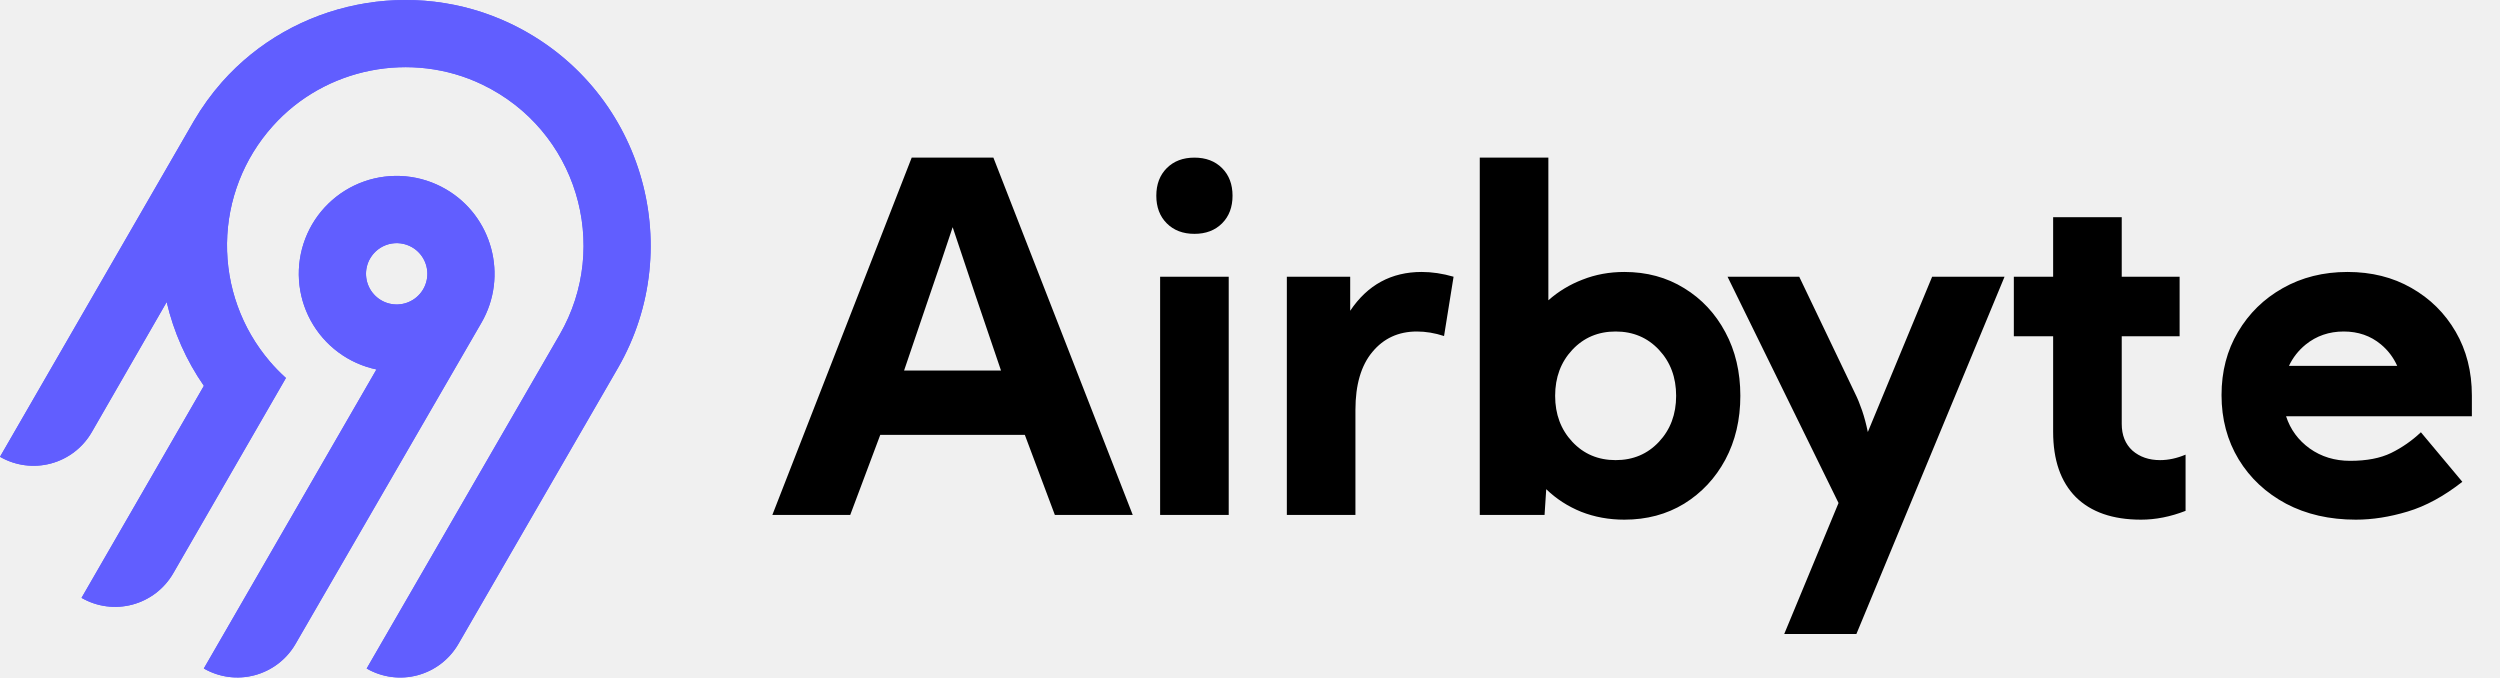
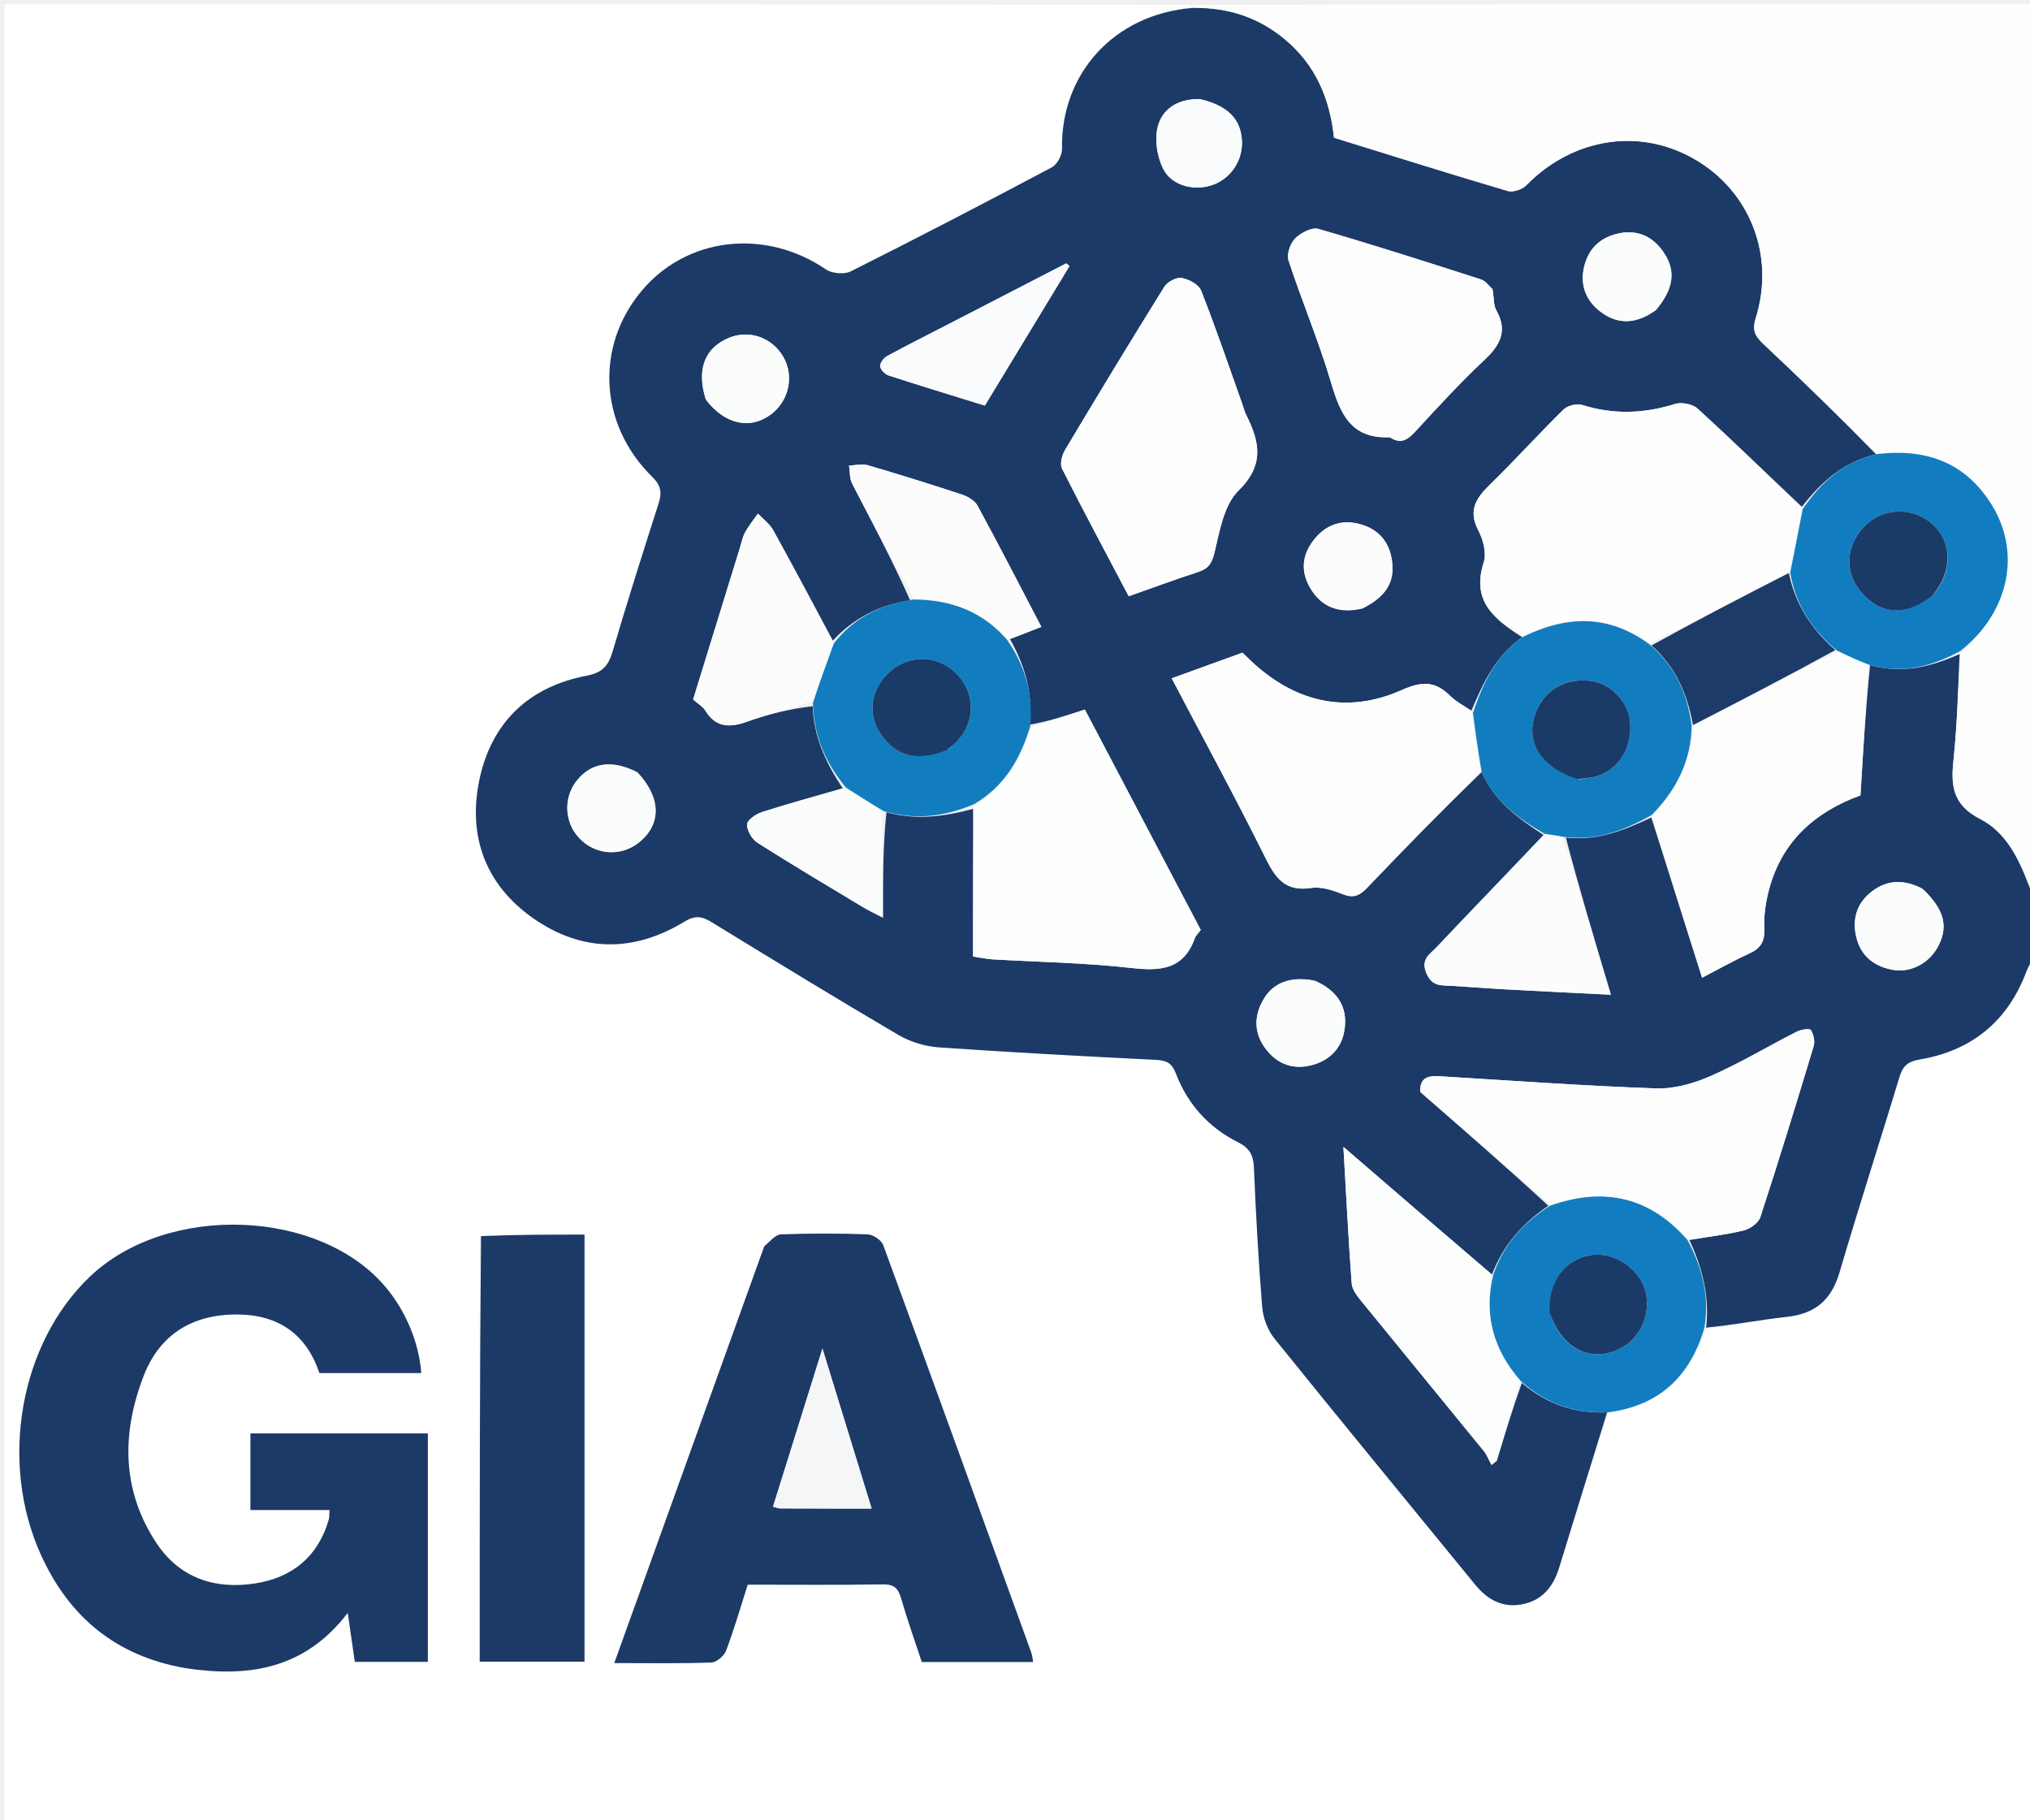
- <svg xmlns="http://www.w3.org/2000/svg" viewBox="0 0 369 100" fill="none">
-   <path fill-rule="evenodd" clip-rule="evenodd" d="M32.748 12.133C43.371 0.113 60.964 -3.412 75.427 3.525C94.642 12.744 101.653 36.227 91.191 54.342L67.656 95.047C66.34 97.322 64.176 98.982 61.638 99.662C59.1 100.342 56.396 99.987 54.119 98.675L82.613 49.385C90.203 36.238 85.126 19.196 71.195 12.486C60.742 7.452 47.963 9.967 40.241 18.625C35.981 23.378 33.59 29.514 33.51 35.896C33.43 42.278 35.667 48.472 39.807 53.33C40.551 54.201 41.351 55.023 42.203 55.79L25.569 84.617C24.919 85.743 24.052 86.731 23.02 87.523C21.988 88.316 20.81 88.897 19.553 89.234C18.296 89.571 16.985 89.657 15.695 89.487C14.405 89.317 13.161 88.895 12.034 88.245L30.093 56.949C27.499 53.209 25.636 49.012 24.602 44.58L13.536 63.796C12.221 66.071 10.057 67.73 7.519 68.41C4.981 69.091 2.277 68.736 0 67.424L28.617 17.857C29.808 15.821 31.191 13.904 32.748 12.133ZM65.777 27.91C72.669 31.89 75.049 40.742 71.061 47.631L43.62 95.042C42.305 97.316 40.14 98.976 37.602 99.656C35.064 100.336 32.36 99.981 30.084 98.67L55.564 54.53C53.519 54.1 51.593 53.231 49.917 51.983C48.241 50.736 46.856 49.139 45.857 47.304C44.858 45.469 44.269 43.44 44.131 41.355C43.993 39.27 44.309 37.181 45.058 35.23C45.806 33.279 46.969 31.514 48.466 30.057C49.963 28.6 51.758 27.484 53.728 26.788C55.698 26.093 57.796 25.832 59.876 26.026C61.956 26.22 63.969 26.863 65.777 27.91ZM55.796 36.82C55.324 37.182 54.928 37.634 54.631 38.149H54.63C54.182 38.924 53.974 39.815 54.033 40.709C54.092 41.602 54.414 42.459 54.959 43.169C55.505 43.879 56.248 44.412 57.096 44.7C57.944 44.988 58.859 45.017 59.724 44.786C60.589 44.554 61.365 44.071 61.956 43.397C62.546 42.724 62.924 41.891 63.041 41.003C63.157 40.115 63.008 39.213 62.612 38.41C62.216 37.606 61.591 36.939 60.816 36.491C60.301 36.194 59.732 36.001 59.143 35.923C58.553 35.845 57.954 35.885 57.38 36.039C56.806 36.193 56.267 36.458 55.796 36.82Z" fill="#615EFF" />
-   <path fill-rule="evenodd" clip-rule="evenodd" d="M32.748 12.133C43.371 0.113 60.964 -3.412 75.427 3.525C94.642 12.744 101.653 36.227 91.191 54.342L67.656 95.047C66.34 97.322 64.176 98.982 61.638 99.662C59.1 100.342 56.396 99.987 54.119 98.675L82.613 49.385C90.203 36.238 85.126 19.196 71.195 12.486C60.742 7.452 47.963 9.967 40.241 18.625C35.981 23.378 33.59 29.514 33.51 35.896C33.43 42.278 35.667 48.472 39.807 53.33C40.551 54.201 41.351 55.023 42.203 55.79L25.569 84.617C24.919 85.743 24.052 86.731 23.02 87.523C21.988 88.316 20.81 88.897 19.553 89.234C18.296 89.571 16.985 89.657 15.695 89.487C14.405 89.317 13.161 88.895 12.034 88.245L30.093 56.949C27.499 53.209 25.636 49.012 24.602 44.58L13.536 63.796C12.221 66.071 10.057 67.73 7.519 68.41C4.981 69.091 2.277 68.736 0 67.424L28.617 17.857C29.808 15.821 31.191 13.904 32.748 12.133ZM65.777 27.91C72.669 31.89 75.049 40.742 71.061 47.631L43.62 95.042C42.305 97.316 40.14 98.976 37.602 99.656C35.064 100.336 32.36 99.981 30.084 98.67L55.564 54.53C53.519 54.1 51.593 53.231 49.917 51.983C48.241 50.736 46.856 49.139 45.857 47.304C44.858 45.469 44.269 43.44 44.131 41.355C43.993 39.27 44.309 37.181 45.058 35.23C45.806 33.279 46.969 31.514 48.466 30.057C49.963 28.6 51.758 27.484 53.728 26.788C55.698 26.093 57.796 25.832 59.876 26.026C61.956 26.22 63.969 26.863 65.777 27.91ZM55.796 36.82C55.324 37.182 54.928 37.634 54.631 38.149H54.63C54.182 38.924 53.974 39.815 54.033 40.709C54.092 41.602 54.414 42.459 54.959 43.169C55.505 43.879 56.248 44.412 57.096 44.7C57.944 44.988 58.859 45.017 59.724 44.786C60.589 44.554 61.365 44.071 61.956 43.397C62.546 42.724 62.924 41.891 63.041 41.003C63.157 40.115 63.008 39.213 62.612 38.41C62.216 37.606 61.591 36.939 60.816 36.491C60.301 36.194 59.732 36.001 59.143 35.923C58.553 35.845 57.954 35.885 57.38 36.039C56.806 36.193 56.267 36.458 55.796 36.82Z" fill="#615EFF" />
-   <path fill-rule="evenodd" clip-rule="evenodd" d="M114 76L134.566 23.266H146.625L167.191 76H155.695L151.266 64.188H129.926L125.496 76H114ZM147.75 54.695C146.344 50.57 145.09 46.879 143.988 43.621C142.887 40.363 141.762 37 140.613 33.531C139.465 37 138.328 40.363 137.203 43.621C136.102 46.879 134.848 50.57 133.441 54.695H147.75ZM170.672 28.891C170.672 27.203 171.188 25.844 172.219 24.812C173.25 23.781 174.609 23.266 176.297 23.266C177.984 23.266 179.344 23.781 180.375 24.812C181.406 25.844 181.922 27.203 181.922 28.891C181.922 30.578 181.406 31.938 180.375 32.969C179.344 34 177.984 34.516 176.297 34.516C174.609 34.516 173.25 34 172.219 32.969C171.188 31.938 170.672 30.578 170.672 28.891ZM171.234 76V40.844H181.359V76H171.234ZM189.938 40.844V76H200.062V60.496C200.062 56.793 200.895 53.945 202.559 51.953C204.223 49.938 206.414 48.93 209.133 48.93C210.445 48.93 211.781 49.152 213.141 49.598L214.547 40.844C212.93 40.375 211.359 40.141 209.836 40.141C205.359 40.141 201.844 42.051 199.289 45.871V40.844H189.938ZM218.414 76V23.266H228.539V44.324C230.016 43.012 231.703 41.992 233.602 41.266C235.5 40.516 237.551 40.141 239.754 40.141C243.059 40.141 246 40.938 248.578 42.531C251.156 44.102 253.184 46.27 254.66 49.035C256.137 51.777 256.875 54.906 256.875 58.422C256.875 61.938 256.137 65.078 254.66 67.844C253.184 70.586 251.156 72.754 248.578 74.348C246 75.918 243.059 76.703 239.754 76.703C237.48 76.703 235.359 76.316 233.391 75.543C231.422 74.746 229.699 73.633 228.223 72.203L227.977 76H218.414ZM238.469 67.914C241.047 67.914 243.18 67.012 244.867 65.207C246.555 63.402 247.398 61.141 247.398 58.422C247.398 55.703 246.555 53.441 244.867 51.637C243.18 49.832 241.047 48.93 238.469 48.93C235.891 48.93 233.758 49.832 232.07 51.637C230.383 53.441 229.539 55.703 229.539 58.422C229.539 61.141 230.383 63.402 232.07 65.207C233.758 67.012 235.891 67.914 238.469 67.914ZM273.793 58.035L265.566 40.844H254.984L271.367 74.242L263.352 93.578H274.004L295.871 40.844H285.184L275.691 63.766C275.457 62.617 275.176 61.562 274.848 60.602C274.52 59.641 274.168 58.785 273.793 58.035ZM297.242 40.844H303.043V32.055H313.168V40.844H321.711V49.633H313.168V62.57C313.168 64.234 313.695 65.547 314.75 66.508C315.828 67.445 317.188 67.914 318.828 67.914C320.047 67.914 321.301 67.644 322.59 67.106V75.402C320.363 76.269 318.172 76.703 316.016 76.703C311.844 76.703 308.633 75.59 306.383 73.363C304.156 71.113 303.043 67.902 303.043 63.73V49.633H297.242V40.844ZM340.906 66.191C339.219 64.973 338.059 63.391 337.426 61.445H364.848V58.387C364.848 54.848 364.051 51.707 362.457 48.965C360.863 46.223 358.684 44.066 355.918 42.496C353.176 40.926 350.035 40.141 346.496 40.141C342.934 40.141 339.746 40.938 336.934 42.531C334.145 44.102 331.941 46.258 330.324 49C328.707 51.719 327.898 54.824 327.898 58.316C327.898 61.855 328.742 65.019 330.43 67.809C332.117 70.574 334.449 72.754 337.426 74.348C340.402 75.918 343.836 76.703 347.727 76.703C350.164 76.703 352.707 76.305 355.355 75.508C358.027 74.711 360.723 73.246 363.441 71.113L357.324 63.801C356.012 65.043 354.547 66.062 352.93 66.859C351.336 67.633 349.32 68.019 346.883 68.019C344.609 68.019 342.617 67.41 340.906 66.191ZM353.827 54C353.267 52.755 352.464 51.697 351.418 50.828C349.895 49.562 348.066 48.93 345.934 48.93C343.777 48.93 341.902 49.574 340.309 50.863C339.24 51.741 338.421 52.786 337.852 54H353.827Z" fill="currentColor" />
+ <svg xmlns="http://www.w3.org/2000/svg" version="1.1" id="Layer_1" x="0px" y="0px" width="100%" viewBox="0 0 492 441" enable-background="new 0 0 492 441" xml:space="preserve">
+   <path fill="#FFFFFF" opacity="1" stroke="none" d=" M493,232   C493,301.979 493,371.958 493,441.968   C329.071,441.968 165.142,441.968 1.107,441.968   C1.107,295.116 1.107,148.231 1.107,1   C96.688,1 192.377,1 288.533,1.197   C288.999,1.393 288.998,1.787 288.587,1.879   C269.939,3.477 257.038,17.917 257.394,36.138   C257.423,37.631 256.2,39.876 254.915,40.558   C238.774,49.129 222.554,57.555 206.221,65.752   C204.641,66.545 201.667,66.301 200.189,65.294   C185.502,55.281 166.514,57.367 155.525,70.466   C144.218,83.944 145.175,102.905 158.093,115.565   C160.302,117.73 160.436,119.457 159.602,122.065   C155.809,133.926 152.027,145.794 148.52,157.74   C147.489,161.25 146.103,162.997 142.143,163.753   C128.211,166.413 119.156,175.021 116.217,188.832   C113.292,202.569 117.642,214.431 129.286,222.555   C141.031,230.748 153.601,230.824 165.849,223.355   C168.509,221.733 170.146,222.031 172.501,223.474   C187.527,232.683 202.563,241.882 217.763,250.8   C220.641,252.489 224.219,253.569 227.554,253.802   C245.14,255.033 262.75,255.955 280.359,256.839   C282.851,256.964 284.078,257.739 284.992,260.13   C287.835,267.561 292.926,273.223 300.024,276.775   C302.818,278.174 303.771,279.859 303.901,282.878   C304.384,294.178 304.988,305.478 305.917,316.748   C306.133,319.375 307.244,322.333 308.891,324.375   C324.983,344.332 341.282,364.121 357.505,383.973   C360.453,387.581 364.05,389.659 368.822,388.776   C373.797,387.855 376.47,384.499 377.893,379.851   C381.735,367.304 385.633,354.774 389.888,342.23   C402.269,340.54 409.594,333.53 413.532,322.129   C420.363,321.061 426.746,319.8 433.188,319.091   C440.006,318.34 443.895,314.934 445.836,308.327   C450.473,292.546 455.542,276.892 460.313,261.15   C461.119,258.49 462.165,257.265 465.246,256.745   C477.876,254.614 486.657,247.464 491.172,235.307   C491.605,234.14 492.382,233.099 493,232  M45.333,404.29   C60.279,406.558 73.84,404.473 84.283,390.848   C84.961,395.539 85.49,399.205 85.996,402.711   C92.237,402.711 97.988,402.711 103.698,402.711   C103.698,384.023 103.698,365.631 103.698,347.353   C89.18,347.353 74.97,347.353 60.692,347.353   C60.692,353.655 60.692,359.597 60.692,365.922   C67.175,365.922 73.445,365.922 79.871,365.922   C79.79,366.968 79.85,367.65 79.673,368.262   C77.08,377.214 70.86,382.272 61.928,383.689   C52.127,385.243 43.535,382.408 37.916,373.921   C29.438,361.116 29.461,347.262 34.833,333.378   C38.721,323.329 46.663,318.504 57.401,318.525   C67.581,318.545 74.304,323.413 77.414,332.726   C85.927,332.726 94.009,332.726 102.104,332.726   C101.545,325.396 98.409,317.849 93.619,312.078   C77.658,292.853 40.526,291.467 21.751,309.396   C4.765,325.615 -0.298,354.426 9.985,376.919   C16.813,391.854 28.085,401.273 45.333,404.29  M185.089,302.431   C173.065,335.828 161.04,369.225 148.879,403.002   C157.089,403.002 164.75,403.136 172.398,402.869   C173.659,402.825 175.497,401.264 175.977,399.992   C177.951,394.762 179.504,389.373 181.224,384.003   C192.431,384.003 203.256,384.105 214.078,383.934   C216.863,383.89 217.75,385.049 218.445,387.459   C219.948,392.671 221.78,397.788 223.412,402.745   C232.67,402.745 241.415,402.745 250.388,402.745   C250.221,401.821 250.194,401.157 249.979,400.561   C238.053,367.599 226.139,334.633 214.063,301.725   C213.62,300.516 211.604,299.168 210.275,299.119   C203.286,298.859 196.278,298.86 189.289,299.117   C187.944,299.167 186.655,300.765 185.089,302.431  M116.264,299.871   C116.264,334.119 116.264,368.367 116.264,402.661   C125.085,402.661 133.461,402.661 141.666,402.661   C141.666,367.937 141.666,333.557 141.666,299.178   C133.187,299.178 125.045,299.178 116.264,299.871  z" />
+   <path fill="#1C3A67" opacity="1" stroke="none" d=" M493,231.535   C492.382,233.099 491.605,234.14 491.172,235.307   C486.657,247.464 477.876,254.614 465.246,256.745   C462.165,257.265 461.119,258.49 460.313,261.15   C455.542,276.892 450.473,292.546 445.836,308.327   C443.895,314.934 440.006,318.34 433.188,319.091   C426.746,319.8 420.363,321.061 413.507,321.709   C414.37,313.887 412.503,307.055 409.438,300.455   C414.133,299.671 418.456,299.195 422.639,298.157   C424.185,297.774 426.193,296.329 426.65,294.93   C431.14,281.189 435.388,267.368 439.561,253.527   C439.917,252.345 439.571,250.626 438.885,249.605   C438.58,249.15 436.456,249.494 435.432,250.015   C428.472,253.559 421.746,257.616 414.611,260.746   C410.519,262.542 405.766,263.897 401.369,263.745   C384.077,263.148 366.808,261.889 349.533,260.84   C346.698,260.668 344.091,260.622 344.203,264.584   C354.659,273.713 365.056,282.79 375.27,292.182   C368.862,296.538 364.251,301.868 361.601,308.864   C349.781,298.781 338.257,288.836 325.593,277.908   C326.289,289.932 326.817,300.472 327.602,310.993   C327.712,312.465 328.89,314 329.899,315.242   C339.765,327.381 349.714,339.454 359.593,351.584   C360.399,352.574 360.861,353.846 361.483,354.987   C361.903,354.656 362.324,354.326 362.744,353.995   C364.674,347.67 366.605,341.344 368.835,335.125   C374.983,340.31 381.791,342.596 389.508,342.238   C385.633,354.774 381.735,367.304 377.893,379.851   C376.47,384.499 373.797,387.855 368.822,388.776   C364.05,389.659 360.453,387.581 357.505,383.973   C341.282,364.121 324.983,344.332 308.891,324.375   C307.244,322.333 306.133,319.375 305.917,316.748   C304.988,305.478 304.384,294.178 303.901,282.878   C303.771,279.859 302.818,278.174 300.024,276.775   C292.926,273.223 287.835,267.561 284.992,260.13   C284.078,257.739 282.851,256.964 280.359,256.839   C262.75,255.955 245.14,255.033 227.554,253.802   C224.219,253.569 220.641,252.489 217.763,250.8   C202.563,241.882 187.527,232.683 172.501,223.474   C170.146,222.031 168.509,221.733 165.849,223.355   C153.601,230.824 141.031,230.748 129.286,222.555   C117.642,214.431 113.292,202.569 116.217,188.832   C119.156,175.021 128.211,166.413 142.143,163.753   C146.103,162.997 147.489,161.25 148.52,157.74   C152.027,145.794 155.809,133.926 159.602,122.065   C160.436,119.457 160.302,117.73 158.093,115.565   C145.175,102.905 144.218,83.944 155.525,70.466   C166.514,57.367 185.502,55.281 200.189,65.294   C201.667,66.301 204.641,66.545 206.221,65.752   C222.554,57.555 238.774,49.129 254.915,40.558   C256.2,39.876 257.423,37.631 257.394,36.138   C257.038,17.917 269.939,3.477 289.027,1.924   C298.002,1.822 305.187,4.335 311.453,9.56   C318.882,15.755 322.321,23.954 323.32,33.377   C337.516,37.77 351.435,42.15 365.426,46.284   C366.699,46.66 368.908,45.919 369.891,44.919   C381.257,33.346 397.49,30.808 410.931,38.699   C424.185,46.481 430.239,61.963 425.549,77.02   C424.633,79.962 425.28,81.377 427.363,83.33   C436.694,92.074 445.818,101.038 454.677,110.068   C446.741,112.007 441.365,116.818 436.713,122.808   C428.117,114.711 419.878,106.709 411.39,98.981   C410.192,97.89 407.543,97.395 405.962,97.891   C398.405,100.258 390.995,100.508 383.398,98.116   C382.118,97.713 379.895,98.298 378.921,99.255   C372.866,105.203 367.172,111.521 361.091,117.442   C357.731,120.714 355.773,123.716 358.296,128.535   C359.469,130.775 360.328,134.029 359.604,136.265   C356.523,145.79 362.277,150.142 368.927,154.418   C362.436,158.978 359.482,165.505 356.62,172.179   C354.66,170.906 352.828,169.966 351.431,168.586   C347.791,164.988 344.562,165.066 339.705,167.229   C327.251,172.774 315.39,170.604 304.917,161.71   C303.568,160.564 302.326,159.292 301.124,158.163   C295.255,160.29 289.724,162.293 283.979,164.375   C291.756,179.174 299.528,193.454 306.758,208.005   C309.205,212.929 311.614,216.116 317.749,215.173   C320.208,214.795 323.055,215.74 325.483,216.697   C328.132,217.741 329.583,216.987 331.421,215.057   C340.463,205.56 349.685,196.234 359.109,187.078   C362.286,194.31 368.085,198.383 374.13,202.332   C365.322,211.618 356.65,220.558 348.097,229.611   C346.563,231.235 344.257,232.424 345.712,235.842   C347.085,239.068 349.25,238.747 351.69,238.89   C356.327,239.162 360.959,239.532 365.598,239.785   C373.683,240.226 381.771,240.609 390.416,241.044   C386.527,228.008 382.794,215.495 379.508,202.974   C387.334,203.8 393.801,201.118 400.218,198.096   C404.382,211.195 408.419,223.942 412.531,236.93   C416.484,234.877 420.091,232.811 423.862,231.108   C426.61,229.867 427.748,228.293 427.6,225.091   C427.449,221.833 427.961,218.426 428.831,215.263   C431.997,203.748 439.982,196.724 450.907,192.731   C451.553,182.082 452.187,171.623 453.242,161.173   C461.224,163.411 468.17,161.479 474.941,158.502   C474.526,167.211 474.376,175.497 473.499,183.705   C472.817,190.089 472.988,194.895 479.951,198.474   C487.385,202.296 490.199,210.425 493,218   C493,222.357 493,226.714 493,231.535  M214.845,196.815   C222.04,198.842 228.986,197.838 235.833,196.016   C235.833,207.938 235.833,219.859 235.833,231.789   C238.127,232.134 239.253,232.394 240.39,232.461   C251.668,233.124 263,233.297 274.208,234.564   C281.267,235.361 286.831,234.957 289.577,227.381   C289.843,226.646 290.509,226.057 291.021,225.356   C281.635,207.508 272.307,189.771 262.932,171.944   C258.356,173.438 254.131,174.817 249.507,175.613   C250.421,168.052 248.396,161.264 244.789,154.869   C247.225,153.919 249.66,152.969 252.384,151.906   C247.119,141.836 242.125,132.118 236.91,122.521   C236.239,121.286 234.54,120.309 233.111,119.836   C225.547,117.335 217.938,114.962 210.292,112.726   C208.912,112.323 207.286,112.767 205.773,112.82   C206.011,114.295 205.894,115.954 206.545,117.217   C211.33,126.514 216.269,135.733 220.594,145.494   C213.106,146.589 206.833,149.844 201.838,155.253   C197.051,146.332 192.324,137.378 187.42,128.521   C186.555,126.958 184.955,125.802 183.694,124.458   C182.652,125.948 181.485,127.369 180.612,128.952   C179.983,130.092 179.73,131.443 179.339,132.71   C175.535,145.028 171.736,157.347 167.987,169.5   C169.223,170.592 170.34,171.209 170.92,172.154   C173.493,176.35 176.859,176.377 181.085,174.871   C186.236,173.035 191.584,171.751 196.966,171.141   C197.233,178.692 200.294,185.102 204.257,191.036   C197.717,192.926 191.143,194.71 184.663,196.787   C183.214,197.251 181.098,198.713 181.065,199.771   C181.017,201.259 182.262,203.377 183.591,204.224   C191.999,209.573 200.575,214.659 209.116,219.798   C210.587,220.682 212.155,221.404 213.982,222.36   C213.982,213.385 213.982,205.077 214.845,196.815  M300.97,97.521   C297.73,88.464 294.635,79.351 291.105,70.409   C290.526,68.94 288.133,67.654 286.394,67.355   C285.122,67.136 282.942,68.296 282.201,69.485   C274.034,82.591 266.031,95.8 258.115,109.06   C257.376,110.297 256.829,112.427 257.39,113.539   C262.598,123.867 268.069,134.062 273.56,144.479   C279.429,142.415 284.861,140.401 290.367,138.615   C292.833,137.815 293.711,136.579 294.356,133.884   C295.605,128.656 296.647,122.349 300.151,118.912   C306.503,112.683 305.314,107.103 302.065,100.606   C301.695,99.866 301.465,99.058 300.97,97.521  M361.752,70.009   C360.828,69.225 360.027,68.057 358.962,67.715   C345.854,63.508 332.745,59.294 319.523,55.472   C317.944,55.016 315.253,56.419 313.899,57.779   C312.713,58.968 311.796,61.599 312.286,63.094   C315.539,73.018 319.634,82.68 322.592,92.682   C324.793,100.126 327.333,106.258 336.507,105.962   C336.669,105.957 336.863,105.971 336.994,106.054   C339.746,107.802 341.405,106.331 343.269,104.309   C348.563,98.564 353.844,92.777 359.543,87.447   C363.419,83.823 365.574,80.393 362.653,75.207   C361.965,73.985 362.094,72.302 361.752,70.009  M229.999,78.495   C224.989,81.074 219.948,83.597 214.999,86.289   C214.183,86.733 213.25,87.967 213.318,88.754   C213.388,89.568 214.478,90.691 215.352,90.976   C223.037,93.48 230.773,95.827 238.69,98.281   C245.649,86.815 252.43,75.642 259.212,64.469   C258.944,64.254 258.677,64.039 258.409,63.824   C249.156,68.593 239.904,73.361 229.999,78.495  M154.286,187.027   C148.353,184.085 143.519,184.733 139.977,188.943   C136.777,192.748 136.656,198.335 139.689,202.263   C143.489,207.186 150.374,207.942 155.101,203.955   C160.302,199.569 160.23,193.323 154.286,187.027  M318.532,237.611   C312.852,236.486 308.529,238.081 306.135,242.329   C303.791,246.488 303.963,250.626 306.934,254.389   C309.762,257.971 313.597,259.271 318.016,258.083   C322.406,256.903 325.234,253.896 325.876,249.42   C326.648,244.032 324.216,240.153 318.532,237.611  M401.474,75.009   C405.55,70.08 406.236,65.838 403.406,61.457   C400.845,57.492 397.16,55.574 392.398,56.546   C387.953,57.453 385,60.162 383.941,64.639   C382.878,69.137 384.389,72.904 387.987,75.599   C392.196,78.753 396.613,78.512 401.474,75.009  M171.157,96.99   C175.718,102.909 181.93,104.206 187.002,100.298   C191.255,97.02 192.483,91.046 189.84,86.48   C187.098,81.742 181.522,79.818 176.577,81.904   C170.829,84.328 168.767,89.486 171.157,96.99  M465.836,215.281   C461.659,213.131 457.555,213.059 453.722,215.983   C450.43,218.494 449.032,221.942 449.689,226.028   C450.488,230.997 453.571,233.98 458.434,234.958   C463.114,235.899 467.739,233.384 469.901,228.99   C472.194,224.327 471.144,220.32 465.836,215.281  M290.467,23.997   C285.601,23.971 281.693,26.288 280.587,30.749   C279.808,33.895 280.443,38.023 281.939,40.951   C284.106,45.194 289.774,46.398 294.179,44.708   C298.431,43.078 301.212,38.785 301,34.178   C300.758,28.882 297.588,25.567 290.467,23.997  M330.466,147.326   C335.892,144.531 338.044,141.126 337.385,136.027   C336.77,131.278 334.063,128.159 329.433,126.963   C324.745,125.752 320.923,127.425 318.124,131.223   C315.532,134.739 315.287,138.604 317.5,142.401   C320.245,147.112 324.426,148.771 330.466,147.326  z" />
+   <path fill="#FEFEFF" opacity="1" stroke="none" d=" M493,217.531   C490.199,210.425 487.385,202.296 479.951,198.474   C472.988,194.895 472.817,190.089 473.499,183.705   C474.376,175.497 474.526,167.211 475.141,158.225   C487.225,148.15 490.087,133.319 482.154,121.435   C475.651,111.695 466.24,108.628 455.016,109.923   C445.818,101.038 436.694,92.074 427.363,83.33   C425.28,81.377 424.633,79.962 425.549,77.02   C430.239,61.963 424.185,46.481 410.931,38.699   C397.49,30.808 381.257,33.346 369.891,44.919   C368.908,45.919 366.699,46.66 365.426,46.284   C351.435,42.15 337.516,37.77 323.32,33.377   C322.321,23.954 318.882,15.755 311.453,9.56   C305.187,4.335 298.002,1.822 289.439,1.831   C288.998,1.787 288.999,1.393 289,1.197   C356.929,1 424.859,1 493,1   C493,73.021 493,145.042 493,217.531  z" />
+   <path fill="#1C3A67" opacity="1" stroke="none" d=" M44.902,404.226   C28.085,401.273 16.813,391.854 9.985,376.919   C-0.298,354.426 4.765,325.615 21.751,309.396   C40.526,291.467 77.658,292.853 93.619,312.078   C98.409,317.849 101.545,325.396 102.104,332.726   C94.009,332.726 85.927,332.726 77.414,332.726   C74.304,323.413 67.581,318.545 57.401,318.525   C46.663,318.504 38.721,323.329 34.833,333.378   C29.461,347.262 29.438,361.116 37.916,373.921   C43.535,382.408 52.127,385.243 61.928,383.689   C70.86,382.272 77.08,377.214 79.673,368.262   C79.85,367.65 79.79,366.968 79.871,365.922   C73.445,365.922 67.175,365.922 60.692,365.922   C60.692,359.597 60.692,353.655 60.692,347.353   C74.97,347.353 89.18,347.353 103.698,347.353   C103.698,365.631 103.698,384.023 103.698,402.711   C97.988,402.711 92.237,402.711 85.996,402.711   C85.49,399.205 84.961,395.539 84.283,390.848   C73.84,404.473 60.279,406.558 44.902,404.226  z" />
+   <path fill="#1C3A66" opacity="1" stroke="none" d=" M185.215,302.04   C186.655,300.765 187.944,299.167 189.289,299.117   C196.278,298.86 203.286,298.859 210.275,299.119   C211.604,299.168 213.62,300.516 214.063,301.725   C226.139,334.633 238.053,367.599 249.979,400.561   C250.194,401.157 250.221,401.821 250.388,402.745   C241.415,402.745 232.67,402.745 223.412,402.745   C221.78,397.788 219.948,392.671 218.445,387.459   C217.75,385.049 216.863,383.89 214.078,383.934   C203.256,384.105 192.431,384.003 181.224,384.003   C179.504,389.373 177.951,394.762 175.977,399.992   C175.497,401.264 173.659,402.825 172.398,402.869   C164.75,403.136 157.089,403.002 148.879,403.002   C161.04,369.225 173.065,335.828 185.215,302.04  M202.411,365.559   C205.173,365.559 207.936,365.559 211.255,365.559   C207.211,352.408 203.377,339.942 199.332,326.79   C195.198,340.015 191.282,352.543 187.357,365.096   C188.334,365.359 188.651,365.517 188.968,365.519   C193.125,365.545 197.282,365.549 202.411,365.559  z" />
+   <path fill="#1C3A66" opacity="1" stroke="none" d=" M116.583,299.524   C125.045,299.178 133.187,299.178 141.666,299.178   C141.666,333.557 141.666,367.937 141.666,402.661   C133.461,402.661 125.085,402.661 116.264,402.661   C116.264,368.367 116.264,334.119 116.583,299.524  z" />
+   <path fill="#117DC0" opacity="1" stroke="none" d=" M361.896,309.002   C364.251,301.868 368.862,296.538 375.629,292.196   C389.049,287.443 400.026,290.207 409.01,300.539   C412.503,307.055 414.37,313.887 413.085,321.758   C409.594,333.53 402.269,340.54 389.888,342.23   C381.791,342.596 374.983,340.31 368.698,334.784   C361.804,326.981 359.644,318.546 361.896,309.002  M375.755,318.615   C378.268,325.839 383.803,329.381 390.09,327.789   C396.255,326.229 400.138,319.998 398.958,313.562   C397.933,307.977 391.825,303.471 386.101,304.078   C379.501,304.777 375.054,310.564 375.755,318.615  z" />
+   <path fill="#FEFEFE" opacity="1" stroke="none" d=" M369.105,154.132   C362.277,150.142 356.523,145.79 359.604,136.265   C360.328,134.029 359.469,130.775 358.296,128.535   C355.773,123.716 357.731,120.714 361.091,117.442   C367.172,111.521 372.866,105.203 378.921,99.255   C379.895,98.298 382.118,97.713 383.398,98.116   C390.995,100.508 398.405,100.258 405.962,97.891   C407.543,97.395 410.192,97.89 411.39,98.981   C419.878,106.709 428.117,114.711 436.646,123.175   C435.871,128.737 434.885,133.751 433.55,138.852   C422.177,144.665 411.153,150.39 399.802,155.973   C389.721,148.66 379.535,149.201 369.105,154.132  z" />
+   <path fill="#FDFDFE" opacity="1" stroke="none" d=" M358.843,186.848   C349.685,196.234 340.463,205.56 331.421,215.057   C329.583,216.987 328.132,217.741 325.483,216.697   C323.055,215.74 320.208,214.795 317.749,215.173   C311.614,216.116 309.205,212.929 306.758,208.005   C299.528,193.454 291.756,179.174 283.979,164.375   C289.724,162.293 295.255,160.29 301.124,158.163   C302.326,159.292 303.568,160.564 304.917,161.71   C315.39,170.604 327.251,172.774 339.705,167.229   C344.562,165.066 347.791,164.988 351.431,168.586   C352.828,169.966 354.66,170.906 356.669,172.597   C357.644,177.714 358.243,182.281 358.843,186.848  z" />
+   <path fill="#FDFDFE" opacity="1" stroke="none" d=" M409.438,300.455   C400.026,290.207 389.049,287.443 375.813,291.882   C365.056,282.79 354.659,273.713 344.203,264.584   C344.091,260.622 346.698,260.668 349.533,260.84   C366.808,261.889 384.077,263.148 401.369,263.745   C405.766,263.897 410.519,262.542 414.611,260.746   C421.746,257.616 428.472,253.559 435.432,250.015   C436.456,249.494 438.58,249.15 438.885,249.605   C439.571,250.626 439.917,252.345 439.561,253.527   C435.388,267.368 431.14,281.189 426.65,294.93   C426.193,296.329 424.185,297.774 422.639,298.157   C418.456,299.195 414.133,299.671 409.438,300.455  z" />
+   <path fill="#FDFEFE" opacity="1" stroke="none" d=" M249.907,176.196   C254.131,174.817 258.356,173.438 262.932,171.944   C272.307,189.771 281.635,207.508 291.021,225.356   C290.509,226.057 289.843,226.646 289.577,227.381   C286.831,234.957 281.267,235.361 274.208,234.564   C263,233.297 251.668,233.124 240.39,232.461   C239.253,232.394 238.127,232.134 235.833,231.789   C235.833,219.859 235.833,207.938 236.085,195.337   C243.544,190.477 247.364,183.806 249.907,176.196  z" />
+   <path fill="#FDFDFE" opacity="1" stroke="none" d=" M452.82,161.164   C452.187,171.623 451.553,182.082 450.907,192.731   C439.982,196.724 431.997,203.748 428.831,215.263   C427.961,218.426 427.449,221.833 427.6,225.091   C427.748,228.293 426.61,229.867 423.862,231.108   C420.091,232.811 416.484,234.877 412.531,236.93   C408.419,223.942 404.382,211.195 400.42,197.86   C406.368,191.33 409.867,184.335 410.314,175.717   C422.092,169.655 433.552,163.722 445.356,157.888   C448.074,159.047 450.447,160.106 452.82,161.164  z" />
+   <path fill="#FDFDFE" opacity="1" stroke="none" d=" M301.07,97.901   C301.465,99.058 301.695,99.866 302.065,100.606   C305.314,107.103 306.503,112.683 300.151,118.912   C296.647,122.349 295.605,128.656 294.356,133.884   C293.711,136.579 292.833,137.815 290.367,138.615   C284.861,140.401 279.429,142.415 273.56,144.479   C268.069,134.062 262.598,123.867 257.39,113.539   C256.829,112.427 257.376,110.297 258.115,109.06   C266.031,95.8 274.034,82.591 282.201,69.485   C282.942,68.296 285.122,67.136 286.394,67.355   C288.133,67.654 290.526,68.94 291.105,70.409   C294.635,79.351 297.73,88.464 301.07,97.901  z" />
+   <path fill="#117DBF" opacity="1" stroke="none" d=" M249.707,175.904   C247.364,183.806 243.544,190.477 236.063,194.875   C228.986,197.838 222.04,198.842 214.19,196.564   C210.694,194.487 207.853,192.661 205.012,190.835   C200.294,185.102 197.233,178.692 197.02,170.352   C198.756,165.002 200.44,160.441 202.123,155.88   C206.833,149.844 213.106,146.589 221.281,145.278   C230.745,145.305 238.269,148.317 244.097,155.076   C248.396,161.264 250.421,168.052 249.707,175.904  M229.863,181.555   C230.604,180.886 231.409,180.275 232.077,179.539   C236.582,174.583 236.336,167.538 231.532,162.972   C226.76,158.438 219.594,158.633 214.956,163.424   C210.887,167.627 210.314,173.321 213.493,177.96   C217.163,183.316 222.479,184.661 229.863,181.555  z" />
+   <path fill="#117DBF" opacity="1" stroke="none" d=" M409.995,175.846   C409.867,184.335 406.368,191.33 400.292,197.508   C393.801,201.118 387.334,203.8 379.189,202.815   C377.051,202.452 375.68,202.239 374.308,202.025   C368.085,198.383 362.286,194.31 359.109,187.078   C358.243,182.281 357.644,177.714 356.995,172.729   C359.482,165.505 362.436,158.978 368.927,154.418   C379.535,149.201 389.721,148.66 399.941,156.262   C406.254,161.751 409.002,168.359 409.995,175.846  M382.71,188.878   C384.328,188.57 386.029,188.485 387.547,187.913   C392.791,185.94 395.676,180.722 395.052,174.684   C394.569,170.007 390.327,165.632 385.682,165.018   C379.612,164.216 374.589,166.972 372.363,172.326   C369.418,179.407 373.131,185.785 382.71,188.878  z" />
+   <path fill="#117DC0" opacity="1" stroke="none" d=" M453.242,161.173   C450.447,160.106 448.074,159.047 445.176,157.619   C438.855,152.376 435.124,146.299 433.899,138.765   C434.885,133.751 435.871,128.737 436.924,123.356   C441.365,116.818 446.741,112.007 454.677,110.068   C466.24,108.628 475.651,111.695 482.154,121.435   C490.087,133.319 487.225,148.15 475.093,157.768   C468.17,161.479 461.224,163.411 453.242,161.173  M468.595,144.069   C473.264,138.488 473.21,131.538 468.463,127.122   C463.871,122.852 456.679,122.89 452.223,127.208   C447.241,132.037 446.856,138.696 451.269,143.701   C455.965,149.026 462.012,149.351 468.595,144.069  z" />
+   <path fill="#FDFDFD" opacity="1" stroke="none" d=" M361.799,70.42   C362.094,72.302 361.965,73.985 362.653,75.207   C365.574,80.393 363.419,83.823 359.543,87.447   C353.844,92.777 348.563,98.564 343.269,104.309   C341.405,106.331 339.746,107.802 336.994,106.054   C336.863,105.971 336.669,105.957 336.507,105.962   C327.333,106.258 324.793,100.126 322.592,92.682   C319.634,82.68 315.539,73.018 312.286,63.094   C311.796,61.599 312.713,58.968 313.899,57.779   C315.253,56.419 317.944,55.016 319.523,55.472   C332.745,59.294 345.854,63.508 358.962,67.715   C360.027,68.057 360.828,69.225 361.799,70.42  z" />
+   <path fill="#FCFDFD" opacity="1" stroke="none" d=" M361.601,308.864   C359.644,318.546 361.804,326.981 368.398,334.678   C366.605,341.344 364.674,347.67 362.744,353.995   C362.324,354.326 361.903,354.656 361.483,354.987   C360.861,353.846 360.399,352.574 359.593,351.584   C349.714,339.454 339.765,327.381 329.899,315.242   C328.89,314 327.712,312.465 327.602,310.993   C326.817,300.472 326.289,289.932 325.593,277.908   C338.257,288.836 349.781,298.781 361.601,308.864  z" />
+   <path fill="#FCFCFD" opacity="1" stroke="none" d=" M374.13,202.332   C375.68,202.239 377.051,202.452 378.742,202.824   C382.794,215.495 386.527,228.008 390.416,241.044   C381.771,240.609 373.683,240.226 365.598,239.785   C360.959,239.532 356.327,239.162 351.69,238.89   C349.25,238.747 347.085,239.068 345.712,235.842   C344.257,232.424 346.563,231.235 348.097,229.611   C356.65,220.558 365.322,211.618 374.13,202.332  z" />
+   <path fill="#FCFCFD" opacity="1" stroke="none" d=" M201.981,155.566   C200.44,160.441 198.756,165.002 196.96,169.896   C191.584,171.751 186.236,173.035 181.085,174.871   C176.859,176.377 173.493,176.35 170.92,172.154   C170.34,171.209 169.223,170.592 167.987,169.5   C171.736,157.347 175.535,145.028 179.339,132.71   C179.73,131.443 179.983,130.092 180.612,128.952   C181.485,127.369 182.652,125.948 183.694,124.458   C184.955,125.802 186.555,126.958 187.42,128.521   C192.324,137.378 197.051,146.332 201.981,155.566  z" />
+   <path fill="#FCFCFD" opacity="1" stroke="none" d=" M244.443,154.973   C238.269,148.317 230.745,145.305 221.564,145.019   C216.269,135.733 211.33,126.514 206.545,117.217   C205.894,115.954 206.011,114.295 205.773,112.82   C207.286,112.767 208.912,112.323 210.292,112.726   C217.938,114.962 225.547,117.335 233.111,119.836   C234.54,120.309 236.239,121.286 236.91,122.521   C242.125,132.118 247.119,141.836 252.384,151.906   C249.66,152.969 247.225,153.919 244.443,154.973  z" />
+   <path fill="#FAFBFC" opacity="1" stroke="none" d=" M230.326,78.313   C239.904,73.361 249.156,68.593 258.409,63.824   C258.677,64.039 258.944,64.254 259.212,64.469   C252.43,75.642 245.649,86.815 238.69,98.281   C230.773,95.827 223.037,93.48 215.352,90.976   C214.478,90.691 213.388,89.568 213.318,88.754   C213.25,87.967 214.183,86.733 214.999,86.289   C219.948,83.597 224.989,81.074 230.326,78.313  z" />
+   <path fill="#FBFCFC" opacity="1" stroke="none" d=" M204.634,190.935   C207.853,192.661 210.694,194.487 213.758,196.541   C213.982,205.077 213.982,213.385 213.982,222.36   C212.155,221.404 210.587,220.682 209.116,219.798   C200.575,214.659 191.999,209.573 183.591,204.224   C182.262,203.377 181.017,201.259 181.065,199.771   C181.098,198.713 183.214,197.251 184.663,196.787   C191.143,194.71 197.717,192.926 204.634,190.935  z" />
+   <path fill="#FBFCFC" opacity="1" stroke="none" d=" M154.599,187.245   C160.23,193.323 160.302,199.569 155.101,203.955   C150.374,207.942 143.489,207.186 139.689,202.263   C136.656,198.335 136.777,192.748 139.977,188.943   C143.519,184.733 148.353,184.085 154.599,187.245  z" />
+   <path fill="#FBFCFC" opacity="1" stroke="none" d=" M318.901,237.741   C324.216,240.153 326.648,244.032 325.876,249.42   C325.234,253.896 322.406,256.903 318.016,258.083   C313.597,259.271 309.762,257.971 306.934,254.389   C303.963,250.626 303.791,246.488 306.135,242.329   C308.529,238.081 312.852,236.486 318.901,237.741  z" />
+   <path fill="#FBFCFC" opacity="1" stroke="none" d=" M401.186,75.259   C396.613,78.512 392.196,78.753 387.987,75.599   C384.389,72.904 382.878,69.137 383.941,64.639   C385,60.162 387.953,57.453 392.398,56.546   C397.16,55.574 400.845,57.492 403.406,61.457   C406.236,65.838 405.55,70.08 401.186,75.259  z" />
+   <path fill="#FBFCFC" opacity="1" stroke="none" d=" M170.996,96.627   C168.767,89.486 170.829,84.328 176.577,81.904   C181.522,79.818 187.098,81.742 189.84,86.48   C192.483,91.046 191.255,97.02 187.002,100.298   C181.93,104.206 175.718,102.909 170.996,96.627  z" />
+   <path fill="#FBFCFC" opacity="1" stroke="none" d=" M466.138,215.533   C471.144,220.32 472.194,224.327 469.901,228.99   C467.739,233.384 463.114,235.899 458.434,234.958   C453.571,233.98 450.488,230.997 449.689,226.028   C449.032,221.942 450.43,218.494 453.722,215.983   C457.555,213.059 461.659,213.131 466.138,215.533  z" />
+   <path fill="#FAFBFC" opacity="1" stroke="none" d=" M290.87,24   C297.588,25.567 300.758,28.882 301,34.178   C301.212,38.785 298.431,43.078 294.179,44.708   C289.774,46.398 284.106,45.194 281.939,40.951   C280.443,38.023 279.808,33.895 280.587,30.749   C281.693,26.288 285.601,23.971 290.87,24  z" />
+   <path fill="#FCFCFD" opacity="1" stroke="none" d=" M330.101,147.491   C324.426,148.771 320.245,147.112 317.5,142.401   C315.287,138.604 315.532,134.739 318.124,131.223   C320.923,127.425 324.745,125.752 329.433,126.963   C334.063,128.159 336.77,131.278 337.385,136.027   C338.044,141.126 335.892,144.531 330.101,147.491  z" />
+   <path fill="#F5F6F8" opacity="1" stroke="none" d=" M201.925,365.559   C197.282,365.549 193.125,365.545 188.968,365.519   C188.651,365.517 188.334,365.359 187.357,365.096   C191.282,352.543 195.198,340.015 199.332,326.79   C203.377,339.942 207.211,352.408 211.255,365.559   C207.936,365.559 205.173,365.559 201.925,365.559  z" />
+   <path fill="#1A3A67" opacity="1" stroke="none" d=" M375.62,318.254   C375.054,310.564 379.501,304.777 386.101,304.078   C391.825,303.471 397.933,307.977 398.958,313.562   C400.138,319.998 396.255,326.229 390.09,327.789   C383.803,329.381 378.268,325.839 375.62,318.254  z" />
+   <path fill="#1D3B68" opacity="1" stroke="none" d=" M433.55,138.852   C435.124,146.299 438.855,152.376 444.831,157.519   C433.552,163.722 422.092,169.655 410.314,175.717   C409.002,168.359 406.254,161.751 400.268,156.405   C411.153,150.39 422.177,144.665 433.55,138.852  z" />
+   <path fill="#1A3A67" opacity="1" stroke="none" d=" M229.539,181.747   C222.479,184.661 217.163,183.316 213.493,177.96   C210.314,173.321 210.887,167.627 214.956,163.424   C219.594,158.633 226.76,158.438 231.532,162.972   C236.336,167.538 236.582,174.583 232.077,179.539   C231.409,180.275 230.604,180.886 229.539,181.747  z" />
+   <path fill="#1A3A67" opacity="1" stroke="none" d=" M382.323,188.826   C373.131,185.785 369.418,179.407 372.363,172.326   C374.589,166.972 379.612,164.216 385.682,165.018   C390.327,165.632 394.569,170.007 395.052,174.684   C395.676,180.722 392.791,185.94 387.547,187.913   C386.029,188.485 384.328,188.57 382.323,188.826  z" />
+   <path fill="#1A3A67" opacity="1" stroke="none" d=" M468.323,144.336   C462.012,149.351 455.965,149.026 451.269,143.701   C446.856,138.696 447.241,132.037 452.223,127.208   C456.679,122.89 463.871,122.852 468.463,127.122   C473.21,131.538 473.264,138.488 468.323,144.336  z" />
</svg>
